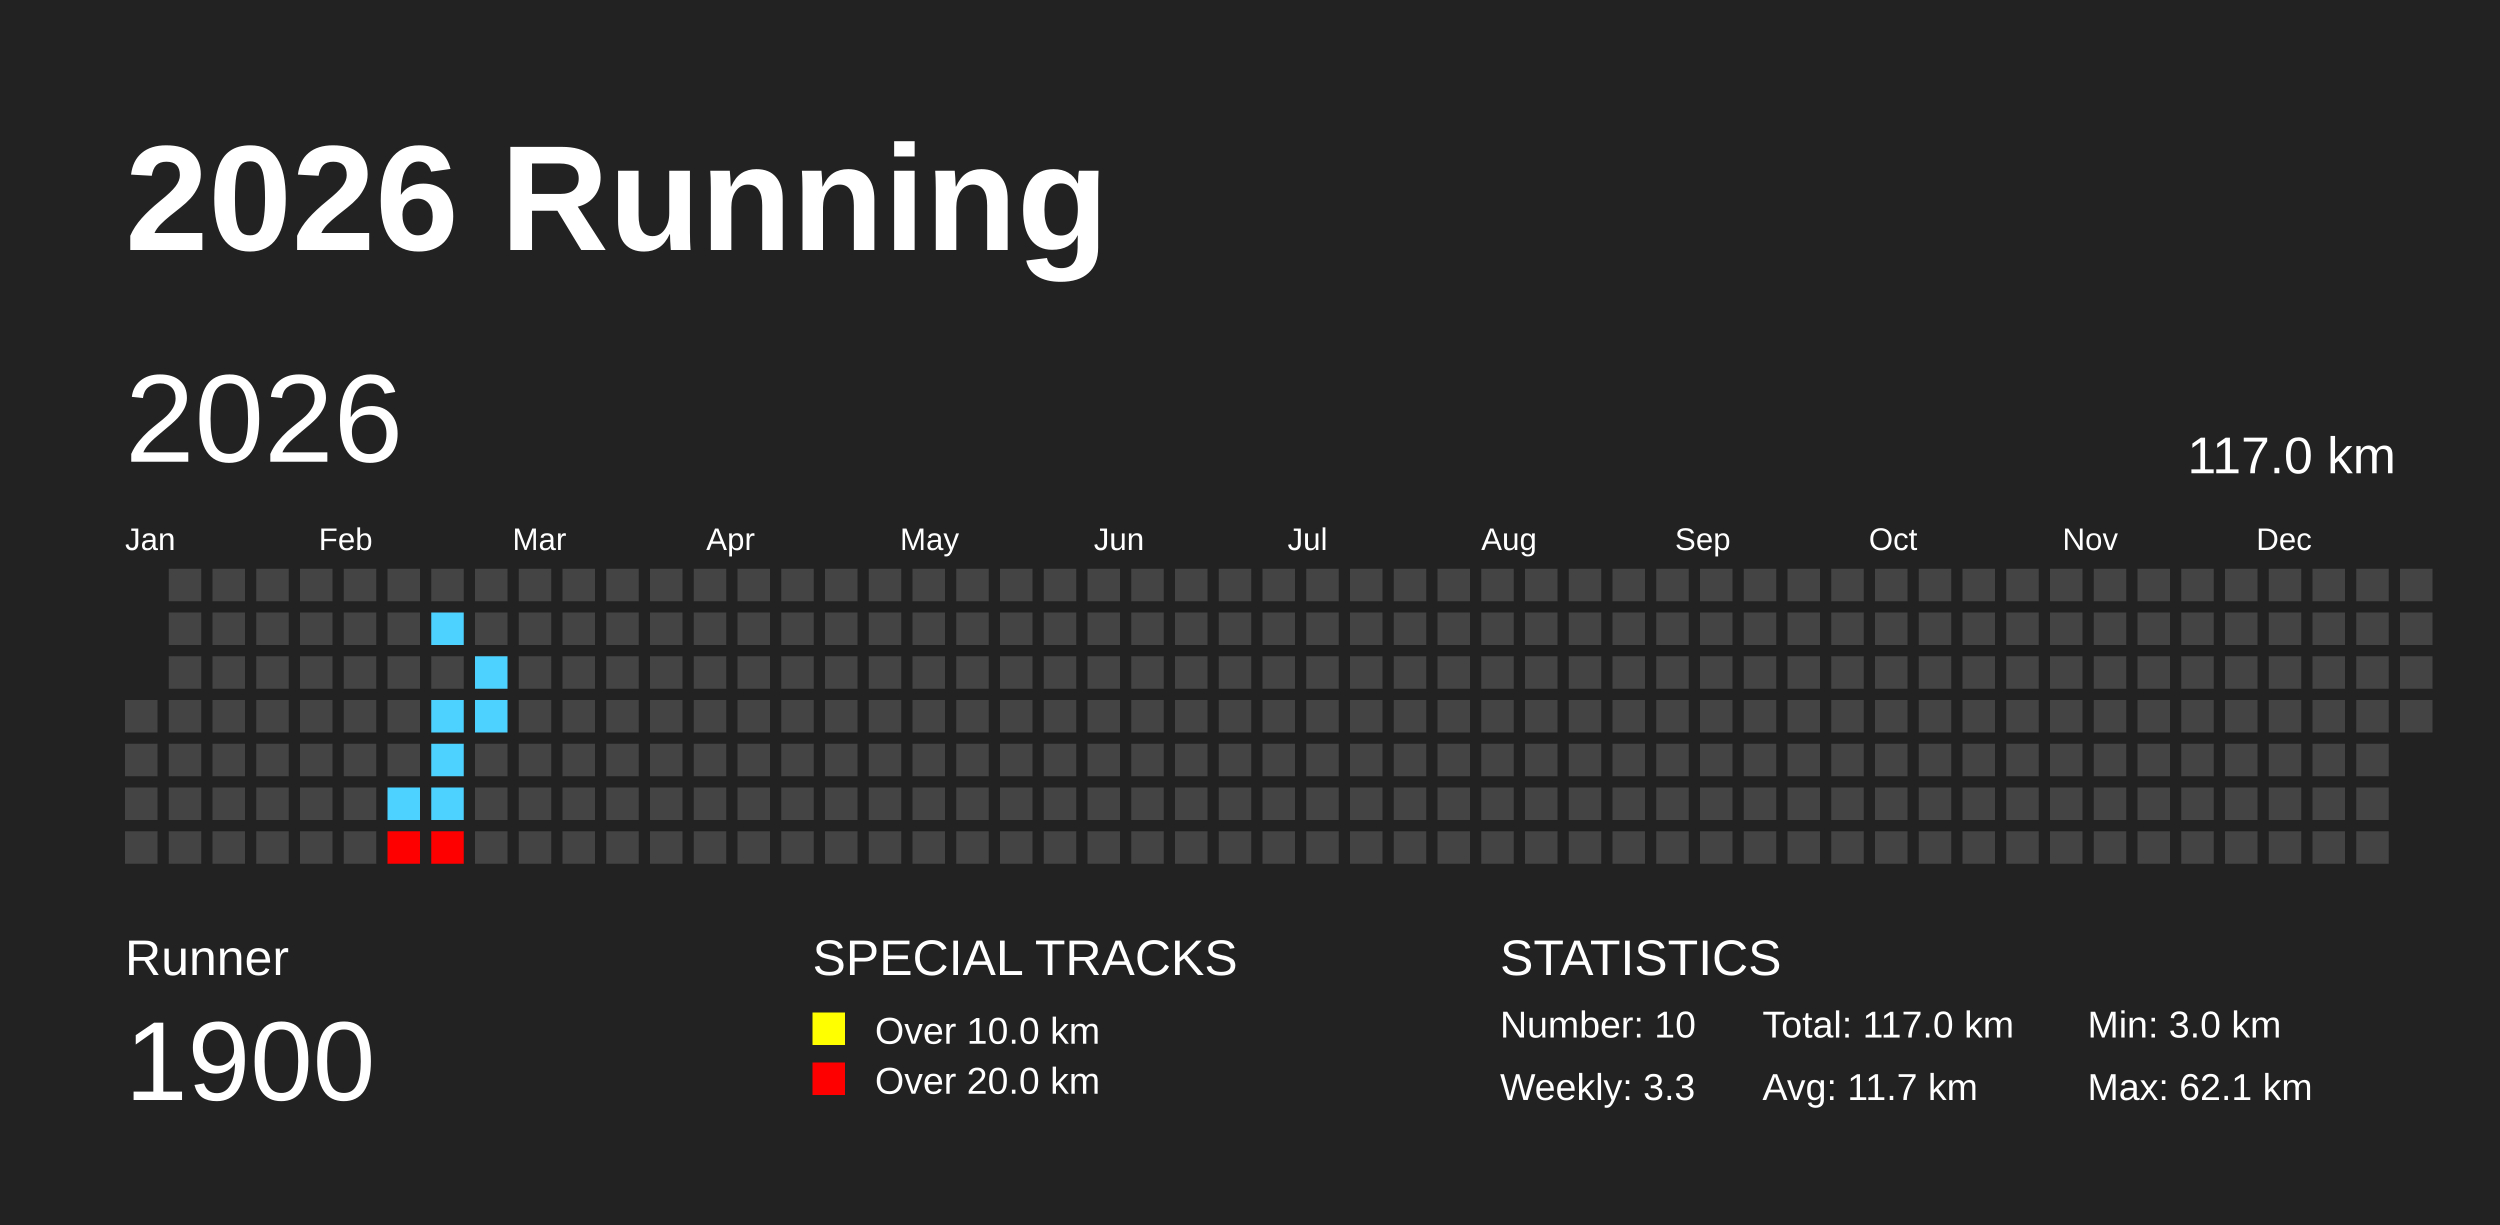
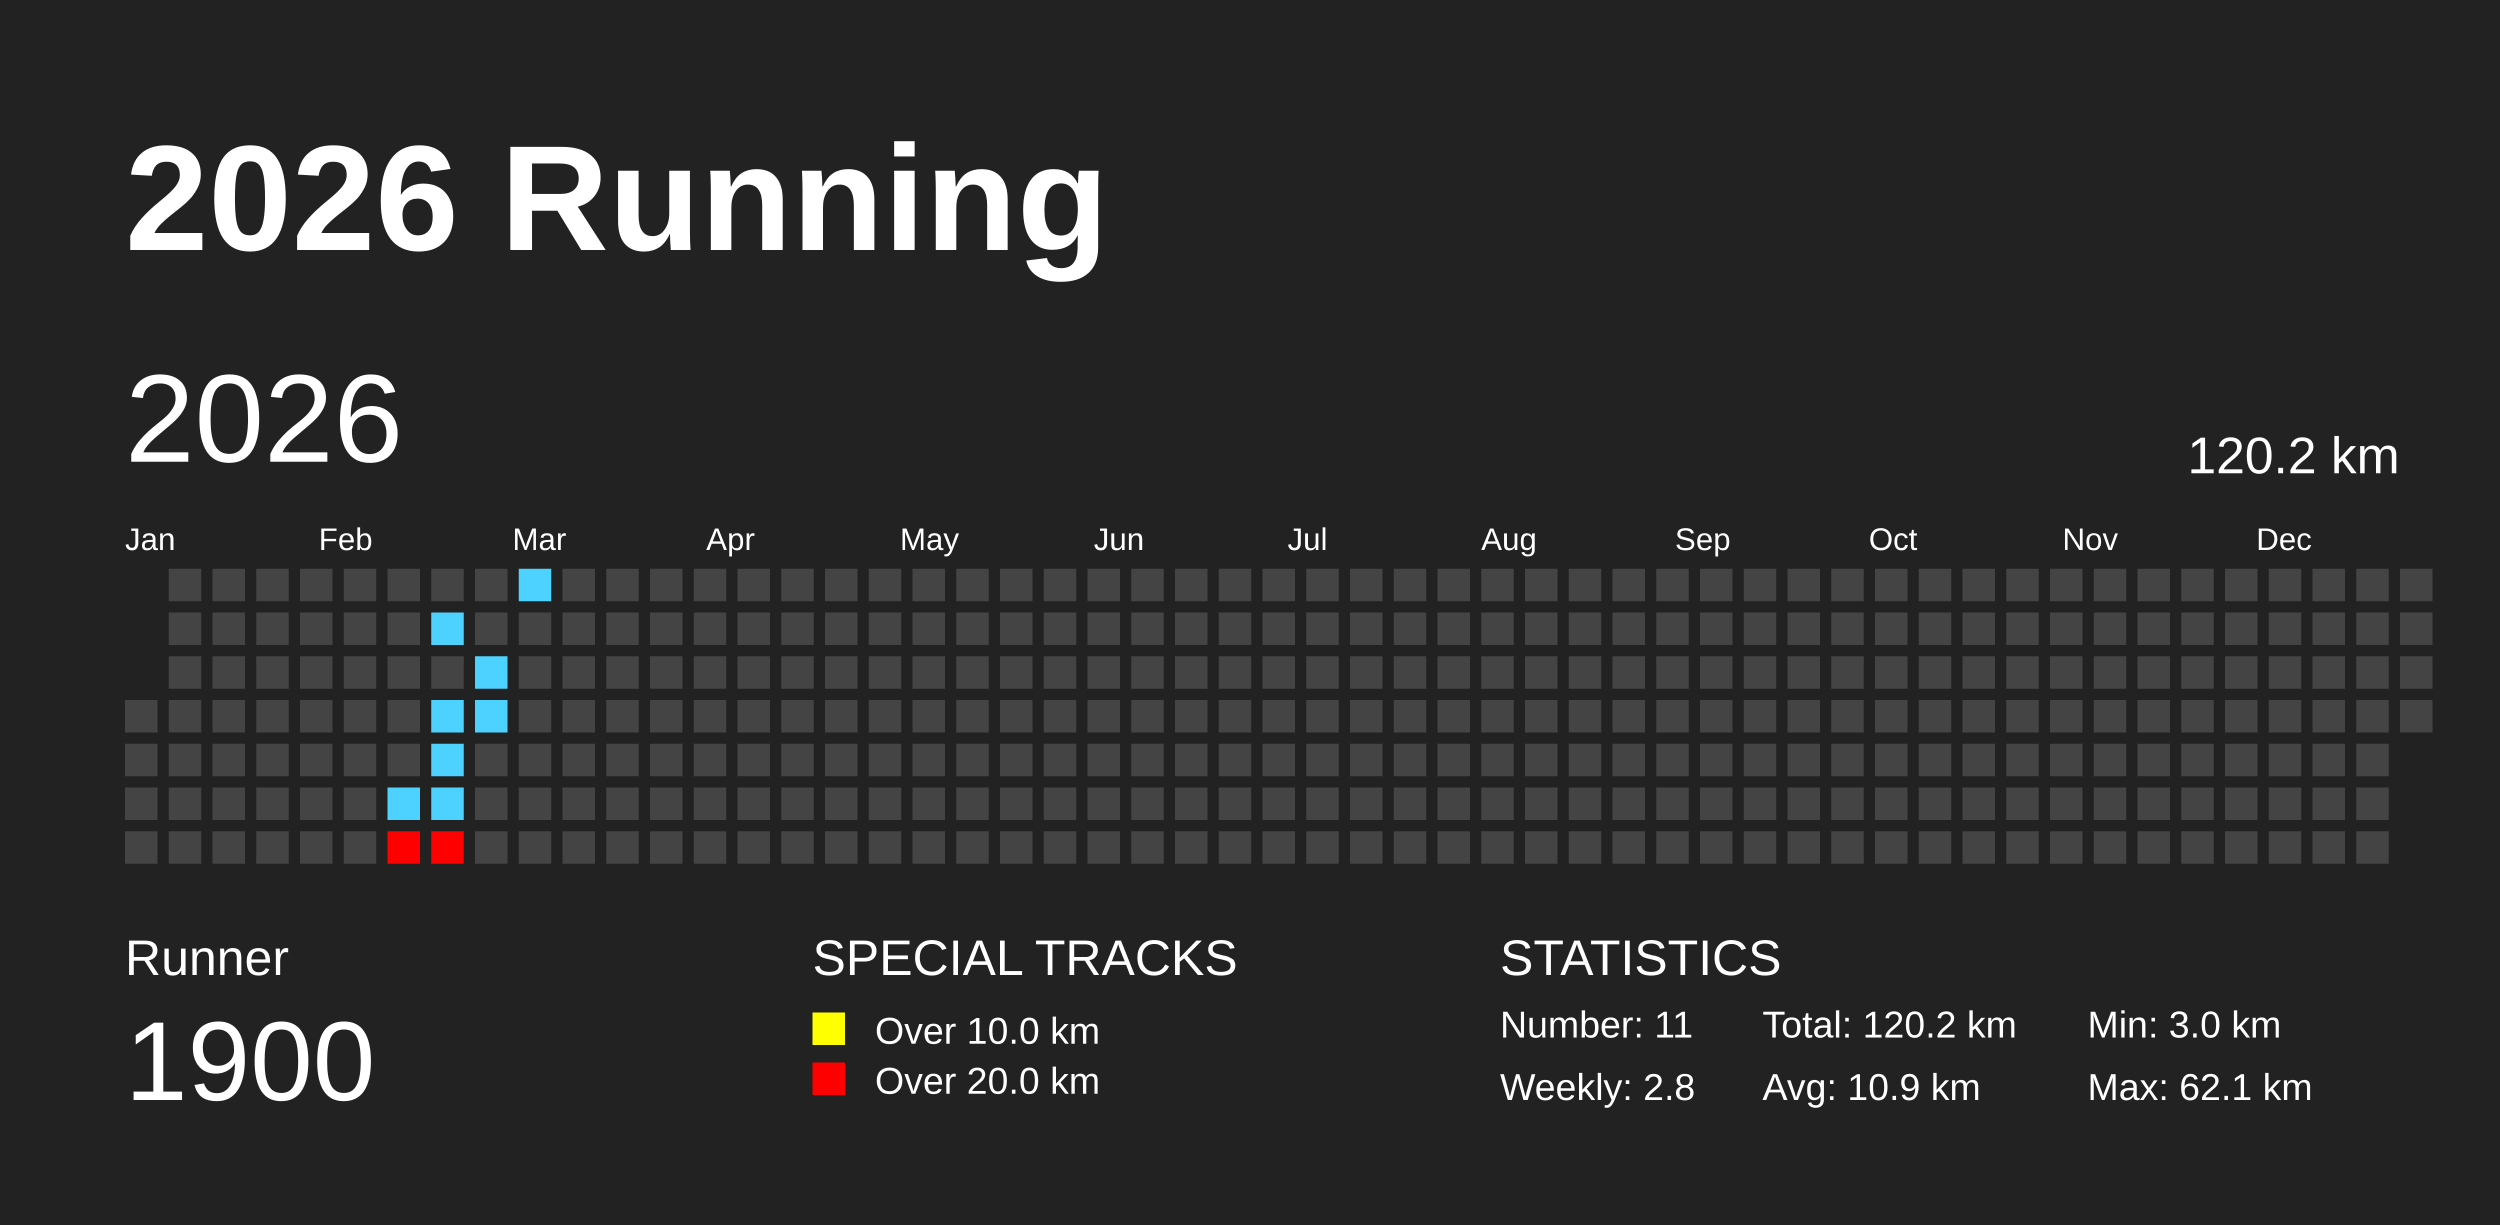
<svg xmlns="http://www.w3.org/2000/svg" baseProfile="full" height="98mm" version="1.1" viewBox="0,0,200,98" width="200mm">
  <defs />
  <rect fill="#222222" height="98" width="200" x="0" y="0" />
  <text fill="#FFFFFF" style="font-size:12px; font-family:Arial; font-weight:bold;" x="10" y="20">2026 Running</text>
  <text fill="#FFFFFF" style="font-size:4px; font-family:Arial" x="10" y="78">Runner</text>
  <text fill="#FFFFFF" style="font-size:9px; font-family:Arial" x="10" y="88">1900</text>
  <text fill="#FFFFFF" style="font-size:4px; font-family:Arial" x="65" y="78">SPECIAL TRACKS</text>
  <rect fill="yellow" height="2.6" width="2.6" x="65" y="81" />
  <text fill="#FFFFFF" style="font-size:3px; font-family:Arial" x="70" y="83.5">Over 10.0 km</text>
  <rect fill="red" height="2.6" width="2.6" x="65" y="85" />
  <text fill="#FFFFFF" style="font-size:3px; font-family:Arial" x="70" y="87.5">Over 20.0 km</text>
  <text fill="#FFFFFF" style="font-size:4px; font-family:Arial" x="120" y="78">STATISTICS</text>
-   <text fill="#FFFFFF" style="font-size:3px; font-family:Arial" x="120" y="83">Number: 10</text>
-   <text fill="#FFFFFF" style="font-size:3px; font-family:Arial" x="120" y="88">Weekly: 3.3</text>
-   <text fill="#FFFFFF" style="font-size:3px; font-family:Arial" x="141" y="83">Total: 117.0 km</text>
-   <text fill="#FFFFFF" style="font-size:3px; font-family:Arial" x="141" y="88">Avg: 11.7 km</text>
+   <text fill="#FFFFFF" style="font-size:3px; font-family:Arial" x="120" y="83">Number: 11</text>
+   <text fill="#FFFFFF" style="font-size:3px; font-family:Arial" x="120" y="88">Weekly: 2.8</text>
+   <text fill="#FFFFFF" style="font-size:3px; font-family:Arial" x="141" y="83">Total: 120.2 km</text>
+   <text fill="#FFFFFF" style="font-size:3px; font-family:Arial" x="141" y="88">Avg: 10.9 km</text>
  <text fill="#FFFFFF" style="font-size:3px; font-family:Arial" x="167" y="83">Min: 3.0 km</text>
  <text fill="#FFFFFF" style="font-size:3px; font-family:Arial" x="167" y="88">Max: 62.1 km</text>
  <text dominant-baseline="hanging" fill="#FFFFFF" style="font-size:10.0px; font-family:Arial;" x="10" y="30">2026</text>
-   <text dominant-baseline="hanging" fill="#FFFFFF" style="font-size:4.125px; font-family:Arial;" x="175" y="35">117.0 km</text>
+   <text dominant-baseline="hanging" fill="#FFFFFF" style="font-size:4.125px; font-family:Arial;" x="175" y="35">120.2 km</text>
  <text fill="#FFFFFF" style="font-size:2.5px; font-family:Arial" x="10.0" y="44">Jan</text>
  <text fill="#FFFFFF" style="font-size:2.5px; font-family:Arial" x="25.5" y="44">Feb</text>
  <text fill="#FFFFFF" style="font-size:2.5px; font-family:Arial" x="41.0" y="44">Mar</text>
  <text fill="#FFFFFF" style="font-size:2.5px; font-family:Arial" x="56.5" y="44">Apr</text>
  <text fill="#FFFFFF" style="font-size:2.5px; font-family:Arial" x="72.0" y="44">May</text>
  <text fill="#FFFFFF" style="font-size:2.5px; font-family:Arial" x="87.5" y="44">Jun</text>
  <text fill="#FFFFFF" style="font-size:2.5px; font-family:Arial" x="103.0" y="44">Jul</text>
  <text fill="#FFFFFF" style="font-size:2.5px; font-family:Arial" x="118.5" y="44">Aug</text>
  <text fill="#FFFFFF" style="font-size:2.5px; font-family:Arial" x="134.0" y="44">Sep</text>
  <text fill="#FFFFFF" style="font-size:2.5px; font-family:Arial" x="149.5" y="44">Oct</text>
  <text fill="#FFFFFF" style="font-size:2.5px; font-family:Arial" x="165.0" y="44">Nov</text>
  <text fill="#FFFFFF" style="font-size:2.5px; font-family:Arial" x="180.5" y="44">Dec</text>
  <rect fill="#444444" height="2.6" width="2.6" x="10.0" y="56.0" />
  <rect fill="#444444" height="2.6" width="2.6" x="10.0" y="59.5" />
  <rect fill="#444444" height="2.6" width="2.6" x="10.0" y="63.0" />
  <rect fill="#444444" height="2.6" width="2.6" x="10.0" y="66.5" />
  <rect fill="#444444" height="2.6" width="2.6" x="13.5" y="45.5" />
  <rect fill="#444444" height="2.6" width="2.6" x="13.5" y="49.0" />
  <rect fill="#444444" height="2.6" width="2.6" x="13.5" y="52.5" />
  <rect fill="#444444" height="2.6" width="2.6" x="13.5" y="56.0" />
  <rect fill="#444444" height="2.6" width="2.6" x="13.5" y="59.5" />
  <rect fill="#444444" height="2.6" width="2.6" x="13.5" y="63.0" />
  <rect fill="#444444" height="2.6" width="2.6" x="13.5" y="66.5" />
  <rect fill="#444444" height="2.6" width="2.6" x="17.0" y="45.5" />
  <rect fill="#444444" height="2.6" width="2.6" x="17.0" y="49.0" />
  <rect fill="#444444" height="2.6" width="2.6" x="17.0" y="52.5" />
  <rect fill="#444444" height="2.6" width="2.6" x="17.0" y="56.0" />
  <rect fill="#444444" height="2.6" width="2.6" x="17.0" y="59.5" />
  <rect fill="#444444" height="2.6" width="2.6" x="17.0" y="63.0" />
  <rect fill="#444444" height="2.6" width="2.6" x="17.0" y="66.5" />
  <rect fill="#444444" height="2.6" width="2.6" x="20.5" y="45.5" />
  <rect fill="#444444" height="2.6" width="2.6" x="20.5" y="49.0" />
  <rect fill="#444444" height="2.6" width="2.6" x="20.5" y="52.5" />
  <rect fill="#444444" height="2.6" width="2.6" x="20.5" y="56.0" />
  <rect fill="#444444" height="2.6" width="2.6" x="20.5" y="59.5" />
  <rect fill="#444444" height="2.6" width="2.6" x="20.5" y="63.0" />
  <rect fill="#444444" height="2.6" width="2.6" x="20.5" y="66.5" />
  <rect fill="#444444" height="2.6" width="2.6" x="24.0" y="45.5" />
  <rect fill="#444444" height="2.6" width="2.6" x="24.0" y="49.0" />
  <rect fill="#444444" height="2.6" width="2.6" x="24.0" y="52.5" />
  <rect fill="#444444" height="2.6" width="2.6" x="24.0" y="56.0" />
  <rect fill="#444444" height="2.6" width="2.6" x="24.0" y="59.5" />
  <rect fill="#444444" height="2.6" width="2.6" x="24.0" y="63.0" />
  <rect fill="#444444" height="2.6" width="2.6" x="24.0" y="66.5" />
  <rect fill="#444444" height="2.6" width="2.6" x="27.5" y="45.5" />
  <rect fill="#444444" height="2.6" width="2.6" x="27.5" y="49.0" />
  <rect fill="#444444" height="2.6" width="2.6" x="27.5" y="52.5" />
  <rect fill="#444444" height="2.6" width="2.6" x="27.5" y="56.0" />
  <rect fill="#444444" height="2.6" width="2.6" x="27.5" y="59.5" />
  <rect fill="#444444" height="2.6" width="2.6" x="27.5" y="63.0" />
  <rect fill="#444444" height="2.6" width="2.6" x="27.5" y="66.5" />
  <rect fill="#444444" height="2.6" width="2.6" x="31.0" y="45.5" />
  <rect fill="#444444" height="2.6" width="2.6" x="31.0" y="49.0" />
  <rect fill="#444444" height="2.6" width="2.6" x="31.0" y="52.5" />
  <rect fill="#444444" height="2.6" width="2.6" x="31.0" y="56.0" />
  <rect fill="#444444" height="2.6" width="2.6" x="31.0" y="59.5" />
  <rect fill="#4dd2ff" height="2.6" width="2.6" x="31.0" y="63.0" />
  <rect fill="red" height="2.6" width="2.6" x="31.0" y="66.5" />
  <rect fill="#444444" height="2.6" width="2.6" x="34.5" y="45.5" />
  <rect fill="#4dd2ff" height="2.6" width="2.6" x="34.5" y="49.0" />
  <rect fill="#444444" height="2.6" width="2.6" x="34.5" y="52.5" />
  <rect fill="#4dd2ff" height="2.6" width="2.6" x="34.5" y="56.0" />
  <rect fill="#4dd2ff" height="2.6" width="2.6" x="34.5" y="59.5" />
  <rect fill="#4dd2ff" height="2.6" width="2.6" x="34.5" y="63.0" />
  <rect fill="red" height="2.6" width="2.6" x="34.5" y="66.5" />
  <rect fill="#444444" height="2.6" width="2.6" x="38.0" y="45.5" />
  <rect fill="#444444" height="2.6" width="2.6" x="38.0" y="49.0" />
  <rect fill="#4dd2ff" height="2.6" width="2.6" x="38.0" y="52.5" />
  <rect fill="#4dd2ff" height="2.6" width="2.6" x="38.0" y="56.0" />
  <rect fill="#444444" height="2.6" width="2.6" x="38.0" y="59.5" />
  <rect fill="#444444" height="2.6" width="2.6" x="38.0" y="63.0" />
  <rect fill="#444444" height="2.6" width="2.6" x="38.0" y="66.5" />
-   <rect fill="#444444" height="2.6" width="2.6" x="41.5" y="45.5" />
+   <rect fill="#4dd2ff" height="2.6" width="2.6" x="41.5" y="45.5" />
  <rect fill="#444444" height="2.6" width="2.6" x="41.5" y="49.0" />
  <rect fill="#444444" height="2.6" width="2.6" x="41.5" y="52.5" />
  <rect fill="#444444" height="2.6" width="2.6" x="41.5" y="56.0" />
  <rect fill="#444444" height="2.6" width="2.6" x="41.5" y="59.5" />
  <rect fill="#444444" height="2.6" width="2.6" x="41.5" y="63.0" />
  <rect fill="#444444" height="2.6" width="2.6" x="41.5" y="66.5" />
  <rect fill="#444444" height="2.6" width="2.6" x="45.0" y="45.5" />
  <rect fill="#444444" height="2.6" width="2.6" x="45.0" y="49.0" />
  <rect fill="#444444" height="2.6" width="2.6" x="45.0" y="52.5" />
  <rect fill="#444444" height="2.6" width="2.6" x="45.0" y="56.0" />
  <rect fill="#444444" height="2.6" width="2.6" x="45.0" y="59.5" />
  <rect fill="#444444" height="2.6" width="2.6" x="45.0" y="63.0" />
  <rect fill="#444444" height="2.6" width="2.6" x="45.0" y="66.5" />
  <rect fill="#444444" height="2.6" width="2.6" x="48.5" y="45.5" />
  <rect fill="#444444" height="2.6" width="2.6" x="48.5" y="49.0" />
  <rect fill="#444444" height="2.6" width="2.6" x="48.5" y="52.5" />
  <rect fill="#444444" height="2.6" width="2.6" x="48.5" y="56.0" />
  <rect fill="#444444" height="2.6" width="2.6" x="48.5" y="59.5" />
  <rect fill="#444444" height="2.6" width="2.6" x="48.5" y="63.0" />
  <rect fill="#444444" height="2.6" width="2.6" x="48.5" y="66.5" />
  <rect fill="#444444" height="2.6" width="2.6" x="52.0" y="45.5" />
  <rect fill="#444444" height="2.6" width="2.6" x="52.0" y="49.0" />
  <rect fill="#444444" height="2.6" width="2.6" x="52.0" y="52.5" />
  <rect fill="#444444" height="2.6" width="2.6" x="52.0" y="56.0" />
  <rect fill="#444444" height="2.6" width="2.6" x="52.0" y="59.5" />
  <rect fill="#444444" height="2.6" width="2.6" x="52.0" y="63.0" />
  <rect fill="#444444" height="2.6" width="2.6" x="52.0" y="66.5" />
  <rect fill="#444444" height="2.6" width="2.6" x="55.5" y="45.5" />
  <rect fill="#444444" height="2.6" width="2.6" x="55.5" y="49.0" />
  <rect fill="#444444" height="2.6" width="2.6" x="55.5" y="52.5" />
  <rect fill="#444444" height="2.6" width="2.6" x="55.5" y="56.0" />
  <rect fill="#444444" height="2.6" width="2.6" x="55.5" y="59.5" />
  <rect fill="#444444" height="2.6" width="2.6" x="55.5" y="63.0" />
  <rect fill="#444444" height="2.6" width="2.6" x="55.5" y="66.5" />
  <rect fill="#444444" height="2.6" width="2.6" x="59.0" y="45.5" />
  <rect fill="#444444" height="2.6" width="2.6" x="59.0" y="49.0" />
  <rect fill="#444444" height="2.6" width="2.6" x="59.0" y="52.5" />
  <rect fill="#444444" height="2.6" width="2.6" x="59.0" y="56.0" />
  <rect fill="#444444" height="2.6" width="2.6" x="59.0" y="59.5" />
  <rect fill="#444444" height="2.6" width="2.6" x="59.0" y="63.0" />
  <rect fill="#444444" height="2.6" width="2.6" x="59.0" y="66.5" />
  <rect fill="#444444" height="2.6" width="2.6" x="62.5" y="45.5" />
  <rect fill="#444444" height="2.6" width="2.6" x="62.5" y="49.0" />
  <rect fill="#444444" height="2.6" width="2.6" x="62.5" y="52.5" />
  <rect fill="#444444" height="2.6" width="2.6" x="62.5" y="56.0" />
  <rect fill="#444444" height="2.6" width="2.6" x="62.5" y="59.5" />
  <rect fill="#444444" height="2.6" width="2.6" x="62.5" y="63.0" />
  <rect fill="#444444" height="2.6" width="2.6" x="62.5" y="66.5" />
  <rect fill="#444444" height="2.6" width="2.6" x="66.0" y="45.5" />
  <rect fill="#444444" height="2.6" width="2.6" x="66.0" y="49.0" />
  <rect fill="#444444" height="2.6" width="2.6" x="66.0" y="52.5" />
  <rect fill="#444444" height="2.6" width="2.6" x="66.0" y="56.0" />
  <rect fill="#444444" height="2.6" width="2.6" x="66.0" y="59.5" />
  <rect fill="#444444" height="2.6" width="2.6" x="66.0" y="63.0" />
  <rect fill="#444444" height="2.6" width="2.6" x="66.0" y="66.5" />
  <rect fill="#444444" height="2.6" width="2.6" x="69.5" y="45.5" />
  <rect fill="#444444" height="2.6" width="2.6" x="69.5" y="49.0" />
  <rect fill="#444444" height="2.6" width="2.6" x="69.5" y="52.5" />
  <rect fill="#444444" height="2.6" width="2.6" x="69.5" y="56.0" />
  <rect fill="#444444" height="2.6" width="2.6" x="69.5" y="59.5" />
  <rect fill="#444444" height="2.6" width="2.6" x="69.5" y="63.0" />
  <rect fill="#444444" height="2.6" width="2.6" x="69.5" y="66.5" />
  <rect fill="#444444" height="2.6" width="2.6" x="73.0" y="45.5" />
  <rect fill="#444444" height="2.6" width="2.6" x="73.0" y="49.0" />
  <rect fill="#444444" height="2.6" width="2.6" x="73.0" y="52.5" />
  <rect fill="#444444" height="2.6" width="2.6" x="73.0" y="56.0" />
  <rect fill="#444444" height="2.6" width="2.6" x="73.0" y="59.5" />
  <rect fill="#444444" height="2.6" width="2.6" x="73.0" y="63.0" />
  <rect fill="#444444" height="2.6" width="2.6" x="73.0" y="66.5" />
  <rect fill="#444444" height="2.6" width="2.6" x="76.5" y="45.5" />
  <rect fill="#444444" height="2.6" width="2.6" x="76.5" y="49.0" />
  <rect fill="#444444" height="2.6" width="2.6" x="76.5" y="52.5" />
  <rect fill="#444444" height="2.6" width="2.6" x="76.5" y="56.0" />
  <rect fill="#444444" height="2.6" width="2.6" x="76.5" y="59.5" />
  <rect fill="#444444" height="2.6" width="2.6" x="76.5" y="63.0" />
  <rect fill="#444444" height="2.6" width="2.6" x="76.5" y="66.5" />
  <rect fill="#444444" height="2.6" width="2.6" x="80.0" y="45.5" />
  <rect fill="#444444" height="2.6" width="2.6" x="80.0" y="49.0" />
  <rect fill="#444444" height="2.6" width="2.6" x="80.0" y="52.5" />
  <rect fill="#444444" height="2.6" width="2.6" x="80.0" y="56.0" />
  <rect fill="#444444" height="2.6" width="2.6" x="80.0" y="59.5" />
  <rect fill="#444444" height="2.6" width="2.6" x="80.0" y="63.0" />
  <rect fill="#444444" height="2.6" width="2.6" x="80.0" y="66.5" />
  <rect fill="#444444" height="2.6" width="2.6" x="83.5" y="45.5" />
  <rect fill="#444444" height="2.6" width="2.6" x="83.5" y="49.0" />
  <rect fill="#444444" height="2.6" width="2.6" x="83.5" y="52.5" />
  <rect fill="#444444" height="2.6" width="2.6" x="83.5" y="56.0" />
  <rect fill="#444444" height="2.6" width="2.6" x="83.5" y="59.5" />
  <rect fill="#444444" height="2.6" width="2.6" x="83.5" y="63.0" />
  <rect fill="#444444" height="2.6" width="2.6" x="83.5" y="66.5" />
  <rect fill="#444444" height="2.6" width="2.6" x="87.0" y="45.5" />
  <rect fill="#444444" height="2.6" width="2.6" x="87.0" y="49.0" />
  <rect fill="#444444" height="2.6" width="2.6" x="87.0" y="52.5" />
  <rect fill="#444444" height="2.6" width="2.6" x="87.0" y="56.0" />
  <rect fill="#444444" height="2.6" width="2.6" x="87.0" y="59.5" />
  <rect fill="#444444" height="2.6" width="2.6" x="87.0" y="63.0" />
  <rect fill="#444444" height="2.6" width="2.6" x="87.0" y="66.5" />
  <rect fill="#444444" height="2.6" width="2.6" x="90.5" y="45.5" />
  <rect fill="#444444" height="2.6" width="2.6" x="90.5" y="49.0" />
  <rect fill="#444444" height="2.6" width="2.6" x="90.5" y="52.5" />
  <rect fill="#444444" height="2.6" width="2.6" x="90.5" y="56.0" />
  <rect fill="#444444" height="2.6" width="2.6" x="90.5" y="59.5" />
  <rect fill="#444444" height="2.6" width="2.6" x="90.5" y="63.0" />
  <rect fill="#444444" height="2.6" width="2.6" x="90.5" y="66.5" />
  <rect fill="#444444" height="2.6" width="2.6" x="94.0" y="45.5" />
  <rect fill="#444444" height="2.6" width="2.6" x="94.0" y="49.0" />
  <rect fill="#444444" height="2.6" width="2.6" x="94.0" y="52.5" />
  <rect fill="#444444" height="2.6" width="2.6" x="94.0" y="56.0" />
  <rect fill="#444444" height="2.6" width="2.6" x="94.0" y="59.5" />
  <rect fill="#444444" height="2.6" width="2.6" x="94.0" y="63.0" />
  <rect fill="#444444" height="2.6" width="2.6" x="94.0" y="66.5" />
  <rect fill="#444444" height="2.6" width="2.6" x="97.5" y="45.5" />
  <rect fill="#444444" height="2.6" width="2.6" x="97.5" y="49.0" />
  <rect fill="#444444" height="2.6" width="2.6" x="97.5" y="52.5" />
  <rect fill="#444444" height="2.6" width="2.6" x="97.5" y="56.0" />
  <rect fill="#444444" height="2.6" width="2.6" x="97.5" y="59.5" />
  <rect fill="#444444" height="2.6" width="2.6" x="97.5" y="63.0" />
  <rect fill="#444444" height="2.6" width="2.6" x="97.5" y="66.5" />
  <rect fill="#444444" height="2.6" width="2.6" x="101.0" y="45.5" />
  <rect fill="#444444" height="2.6" width="2.6" x="101.0" y="49.0" />
  <rect fill="#444444" height="2.6" width="2.6" x="101.0" y="52.5" />
  <rect fill="#444444" height="2.6" width="2.6" x="101.0" y="56.0" />
  <rect fill="#444444" height="2.6" width="2.6" x="101.0" y="59.5" />
  <rect fill="#444444" height="2.6" width="2.6" x="101.0" y="63.0" />
  <rect fill="#444444" height="2.6" width="2.6" x="101.0" y="66.5" />
  <rect fill="#444444" height="2.6" width="2.6" x="104.5" y="45.5" />
  <rect fill="#444444" height="2.6" width="2.6" x="104.5" y="49.0" />
  <rect fill="#444444" height="2.6" width="2.6" x="104.5" y="52.5" />
  <rect fill="#444444" height="2.6" width="2.6" x="104.5" y="56.0" />
  <rect fill="#444444" height="2.6" width="2.6" x="104.5" y="59.5" />
  <rect fill="#444444" height="2.6" width="2.6" x="104.5" y="63.0" />
  <rect fill="#444444" height="2.6" width="2.6" x="104.5" y="66.5" />
  <rect fill="#444444" height="2.6" width="2.6" x="108.0" y="45.5" />
  <rect fill="#444444" height="2.6" width="2.6" x="108.0" y="49.0" />
  <rect fill="#444444" height="2.6" width="2.6" x="108.0" y="52.5" />
  <rect fill="#444444" height="2.6" width="2.6" x="108.0" y="56.0" />
  <rect fill="#444444" height="2.6" width="2.6" x="108.0" y="59.5" />
  <rect fill="#444444" height="2.6" width="2.6" x="108.0" y="63.0" />
  <rect fill="#444444" height="2.6" width="2.6" x="108.0" y="66.5" />
  <rect fill="#444444" height="2.6" width="2.6" x="111.5" y="45.5" />
  <rect fill="#444444" height="2.6" width="2.6" x="111.5" y="49.0" />
  <rect fill="#444444" height="2.6" width="2.6" x="111.5" y="52.5" />
  <rect fill="#444444" height="2.6" width="2.6" x="111.5" y="56.0" />
  <rect fill="#444444" height="2.6" width="2.6" x="111.5" y="59.5" />
  <rect fill="#444444" height="2.6" width="2.6" x="111.5" y="63.0" />
  <rect fill="#444444" height="2.6" width="2.6" x="111.5" y="66.5" />
  <rect fill="#444444" height="2.6" width="2.6" x="115.0" y="45.5" />
  <rect fill="#444444" height="2.6" width="2.6" x="115.0" y="49.0" />
  <rect fill="#444444" height="2.6" width="2.6" x="115.0" y="52.5" />
  <rect fill="#444444" height="2.6" width="2.6" x="115.0" y="56.0" />
  <rect fill="#444444" height="2.6" width="2.6" x="115.0" y="59.5" />
  <rect fill="#444444" height="2.6" width="2.6" x="115.0" y="63.0" />
  <rect fill="#444444" height="2.6" width="2.6" x="115.0" y="66.5" />
  <rect fill="#444444" height="2.6" width="2.6" x="118.5" y="45.5" />
  <rect fill="#444444" height="2.6" width="2.6" x="118.5" y="49.0" />
  <rect fill="#444444" height="2.6" width="2.6" x="118.5" y="52.5" />
  <rect fill="#444444" height="2.6" width="2.6" x="118.5" y="56.0" />
  <rect fill="#444444" height="2.6" width="2.6" x="118.5" y="59.5" />
  <rect fill="#444444" height="2.6" width="2.6" x="118.5" y="63.0" />
  <rect fill="#444444" height="2.6" width="2.6" x="118.5" y="66.5" />
  <rect fill="#444444" height="2.6" width="2.6" x="122.0" y="45.5" />
  <rect fill="#444444" height="2.6" width="2.6" x="122.0" y="49.0" />
  <rect fill="#444444" height="2.6" width="2.6" x="122.0" y="52.5" />
  <rect fill="#444444" height="2.6" width="2.6" x="122.0" y="56.0" />
  <rect fill="#444444" height="2.6" width="2.6" x="122.0" y="59.5" />
  <rect fill="#444444" height="2.6" width="2.6" x="122.0" y="63.0" />
  <rect fill="#444444" height="2.6" width="2.6" x="122.0" y="66.5" />
  <rect fill="#444444" height="2.6" width="2.6" x="125.5" y="45.5" />
  <rect fill="#444444" height="2.6" width="2.6" x="125.5" y="49.0" />
  <rect fill="#444444" height="2.6" width="2.6" x="125.5" y="52.5" />
  <rect fill="#444444" height="2.6" width="2.6" x="125.5" y="56.0" />
  <rect fill="#444444" height="2.6" width="2.6" x="125.5" y="59.5" />
  <rect fill="#444444" height="2.6" width="2.6" x="125.5" y="63.0" />
  <rect fill="#444444" height="2.6" width="2.6" x="125.5" y="66.5" />
  <rect fill="#444444" height="2.6" width="2.6" x="129.0" y="45.5" />
  <rect fill="#444444" height="2.6" width="2.6" x="129.0" y="49.0" />
  <rect fill="#444444" height="2.6" width="2.6" x="129.0" y="52.5" />
  <rect fill="#444444" height="2.6" width="2.6" x="129.0" y="56.0" />
  <rect fill="#444444" height="2.6" width="2.6" x="129.0" y="59.5" />
  <rect fill="#444444" height="2.6" width="2.6" x="129.0" y="63.0" />
  <rect fill="#444444" height="2.6" width="2.6" x="129.0" y="66.5" />
  <rect fill="#444444" height="2.6" width="2.6" x="132.5" y="45.5" />
  <rect fill="#444444" height="2.6" width="2.6" x="132.5" y="49.0" />
  <rect fill="#444444" height="2.6" width="2.6" x="132.5" y="52.5" />
  <rect fill="#444444" height="2.6" width="2.6" x="132.5" y="56.0" />
  <rect fill="#444444" height="2.6" width="2.6" x="132.5" y="59.5" />
  <rect fill="#444444" height="2.6" width="2.6" x="132.5" y="63.0" />
  <rect fill="#444444" height="2.6" width="2.6" x="132.5" y="66.5" />
  <rect fill="#444444" height="2.6" width="2.6" x="136.0" y="45.5" />
  <rect fill="#444444" height="2.6" width="2.6" x="136.0" y="49.0" />
  <rect fill="#444444" height="2.6" width="2.6" x="136.0" y="52.5" />
  <rect fill="#444444" height="2.6" width="2.6" x="136.0" y="56.0" />
  <rect fill="#444444" height="2.6" width="2.6" x="136.0" y="59.5" />
  <rect fill="#444444" height="2.6" width="2.6" x="136.0" y="63.0" />
  <rect fill="#444444" height="2.6" width="2.6" x="136.0" y="66.5" />
  <rect fill="#444444" height="2.6" width="2.6" x="139.5" y="45.5" />
  <rect fill="#444444" height="2.6" width="2.6" x="139.5" y="49.0" />
  <rect fill="#444444" height="2.6" width="2.6" x="139.5" y="52.5" />
  <rect fill="#444444" height="2.6" width="2.6" x="139.5" y="56.0" />
  <rect fill="#444444" height="2.6" width="2.6" x="139.5" y="59.5" />
  <rect fill="#444444" height="2.6" width="2.6" x="139.5" y="63.0" />
  <rect fill="#444444" height="2.6" width="2.6" x="139.5" y="66.5" />
  <rect fill="#444444" height="2.6" width="2.6" x="143.0" y="45.5" />
  <rect fill="#444444" height="2.6" width="2.6" x="143.0" y="49.0" />
  <rect fill="#444444" height="2.6" width="2.6" x="143.0" y="52.5" />
  <rect fill="#444444" height="2.6" width="2.6" x="143.0" y="56.0" />
  <rect fill="#444444" height="2.6" width="2.6" x="143.0" y="59.5" />
  <rect fill="#444444" height="2.6" width="2.6" x="143.0" y="63.0" />
  <rect fill="#444444" height="2.6" width="2.6" x="143.0" y="66.5" />
  <rect fill="#444444" height="2.6" width="2.6" x="146.5" y="45.5" />
  <rect fill="#444444" height="2.6" width="2.6" x="146.5" y="49.0" />
  <rect fill="#444444" height="2.6" width="2.6" x="146.5" y="52.5" />
  <rect fill="#444444" height="2.6" width="2.6" x="146.5" y="56.0" />
  <rect fill="#444444" height="2.6" width="2.6" x="146.5" y="59.5" />
  <rect fill="#444444" height="2.6" width="2.6" x="146.5" y="63.0" />
  <rect fill="#444444" height="2.6" width="2.6" x="146.5" y="66.5" />
  <rect fill="#444444" height="2.6" width="2.6" x="150.0" y="45.5" />
  <rect fill="#444444" height="2.6" width="2.6" x="150.0" y="49.0" />
  <rect fill="#444444" height="2.6" width="2.6" x="150.0" y="52.5" />
  <rect fill="#444444" height="2.6" width="2.6" x="150.0" y="56.0" />
  <rect fill="#444444" height="2.6" width="2.6" x="150.0" y="59.5" />
  <rect fill="#444444" height="2.6" width="2.6" x="150.0" y="63.0" />
  <rect fill="#444444" height="2.6" width="2.6" x="150.0" y="66.5" />
  <rect fill="#444444" height="2.6" width="2.6" x="153.5" y="45.5" />
  <rect fill="#444444" height="2.6" width="2.6" x="153.5" y="49.0" />
  <rect fill="#444444" height="2.6" width="2.6" x="153.5" y="52.5" />
  <rect fill="#444444" height="2.6" width="2.6" x="153.5" y="56.0" />
  <rect fill="#444444" height="2.6" width="2.6" x="153.5" y="59.5" />
  <rect fill="#444444" height="2.6" width="2.6" x="153.5" y="63.0" />
  <rect fill="#444444" height="2.6" width="2.6" x="153.5" y="66.5" />
  <rect fill="#444444" height="2.6" width="2.6" x="157.0" y="45.5" />
  <rect fill="#444444" height="2.6" width="2.6" x="157.0" y="49.0" />
  <rect fill="#444444" height="2.6" width="2.6" x="157.0" y="52.5" />
  <rect fill="#444444" height="2.6" width="2.6" x="157.0" y="56.0" />
  <rect fill="#444444" height="2.6" width="2.6" x="157.0" y="59.5" />
  <rect fill="#444444" height="2.6" width="2.6" x="157.0" y="63.0" />
  <rect fill="#444444" height="2.6" width="2.6" x="157.0" y="66.5" />
  <rect fill="#444444" height="2.6" width="2.6" x="160.5" y="45.5" />
  <rect fill="#444444" height="2.6" width="2.6" x="160.5" y="49.0" />
  <rect fill="#444444" height="2.6" width="2.6" x="160.5" y="52.5" />
  <rect fill="#444444" height="2.6" width="2.6" x="160.5" y="56.0" />
  <rect fill="#444444" height="2.6" width="2.6" x="160.5" y="59.5" />
  <rect fill="#444444" height="2.6" width="2.6" x="160.5" y="63.0" />
  <rect fill="#444444" height="2.6" width="2.6" x="160.5" y="66.5" />
  <rect fill="#444444" height="2.6" width="2.6" x="164.0" y="45.5" />
  <rect fill="#444444" height="2.6" width="2.6" x="164.0" y="49.0" />
  <rect fill="#444444" height="2.6" width="2.6" x="164.0" y="52.5" />
  <rect fill="#444444" height="2.6" width="2.6" x="164.0" y="56.0" />
  <rect fill="#444444" height="2.6" width="2.6" x="164.0" y="59.5" />
  <rect fill="#444444" height="2.6" width="2.6" x="164.0" y="63.0" />
  <rect fill="#444444" height="2.6" width="2.6" x="164.0" y="66.5" />
  <rect fill="#444444" height="2.6" width="2.6" x="167.5" y="45.5" />
  <rect fill="#444444" height="2.6" width="2.6" x="167.5" y="49.0" />
  <rect fill="#444444" height="2.6" width="2.6" x="167.5" y="52.5" />
  <rect fill="#444444" height="2.6" width="2.6" x="167.5" y="56.0" />
  <rect fill="#444444" height="2.6" width="2.6" x="167.5" y="59.5" />
  <rect fill="#444444" height="2.6" width="2.6" x="167.5" y="63.0" />
  <rect fill="#444444" height="2.6" width="2.6" x="167.5" y="66.5" />
  <rect fill="#444444" height="2.6" width="2.6" x="171.0" y="45.5" />
  <rect fill="#444444" height="2.6" width="2.6" x="171.0" y="49.0" />
  <rect fill="#444444" height="2.6" width="2.6" x="171.0" y="52.5" />
  <rect fill="#444444" height="2.6" width="2.6" x="171.0" y="56.0" />
  <rect fill="#444444" height="2.6" width="2.6" x="171.0" y="59.5" />
  <rect fill="#444444" height="2.6" width="2.6" x="171.0" y="63.0" />
  <rect fill="#444444" height="2.6" width="2.6" x="171.0" y="66.5" />
  <rect fill="#444444" height="2.6" width="2.6" x="174.5" y="45.5" />
  <rect fill="#444444" height="2.6" width="2.6" x="174.5" y="49.0" />
  <rect fill="#444444" height="2.6" width="2.6" x="174.5" y="52.5" />
  <rect fill="#444444" height="2.6" width="2.6" x="174.5" y="56.0" />
  <rect fill="#444444" height="2.6" width="2.6" x="174.5" y="59.5" />
  <rect fill="#444444" height="2.6" width="2.6" x="174.5" y="63.0" />
  <rect fill="#444444" height="2.6" width="2.6" x="174.5" y="66.5" />
  <rect fill="#444444" height="2.6" width="2.6" x="178.0" y="45.5" />
  <rect fill="#444444" height="2.6" width="2.6" x="178.0" y="49.0" />
  <rect fill="#444444" height="2.6" width="2.6" x="178.0" y="52.5" />
  <rect fill="#444444" height="2.6" width="2.6" x="178.0" y="56.0" />
  <rect fill="#444444" height="2.6" width="2.6" x="178.0" y="59.5" />
  <rect fill="#444444" height="2.6" width="2.6" x="178.0" y="63.0" />
  <rect fill="#444444" height="2.6" width="2.6" x="178.0" y="66.5" />
  <rect fill="#444444" height="2.6" width="2.6" x="181.5" y="45.5" />
  <rect fill="#444444" height="2.6" width="2.6" x="181.5" y="49.0" />
  <rect fill="#444444" height="2.6" width="2.6" x="181.5" y="52.5" />
  <rect fill="#444444" height="2.6" width="2.6" x="181.5" y="56.0" />
  <rect fill="#444444" height="2.6" width="2.6" x="181.5" y="59.5" />
  <rect fill="#444444" height="2.6" width="2.6" x="181.5" y="63.0" />
  <rect fill="#444444" height="2.6" width="2.6" x="181.5" y="66.5" />
  <rect fill="#444444" height="2.6" width="2.6" x="185.0" y="45.5" />
  <rect fill="#444444" height="2.6" width="2.6" x="185.0" y="49.0" />
  <rect fill="#444444" height="2.6" width="2.6" x="185.0" y="52.5" />
  <rect fill="#444444" height="2.6" width="2.6" x="185.0" y="56.0" />
  <rect fill="#444444" height="2.6" width="2.6" x="185.0" y="59.5" />
  <rect fill="#444444" height="2.6" width="2.6" x="185.0" y="63.0" />
  <rect fill="#444444" height="2.6" width="2.6" x="185.0" y="66.5" />
  <rect fill="#444444" height="2.6" width="2.6" x="188.5" y="45.5" />
  <rect fill="#444444" height="2.6" width="2.6" x="188.5" y="49.0" />
  <rect fill="#444444" height="2.6" width="2.6" x="188.5" y="52.5" />
  <rect fill="#444444" height="2.6" width="2.6" x="188.5" y="56.0" />
  <rect fill="#444444" height="2.6" width="2.6" x="188.5" y="59.5" />
  <rect fill="#444444" height="2.6" width="2.6" x="188.5" y="63.0" />
  <rect fill="#444444" height="2.6" width="2.6" x="188.5" y="66.5" />
  <rect fill="#444444" height="2.6" width="2.6" x="192.0" y="45.5" />
  <rect fill="#444444" height="2.6" width="2.6" x="192.0" y="49.0" />
  <rect fill="#444444" height="2.6" width="2.6" x="192.0" y="52.5" />
  <rect fill="#444444" height="2.6" width="2.6" x="192.0" y="56.0" />
</svg>
